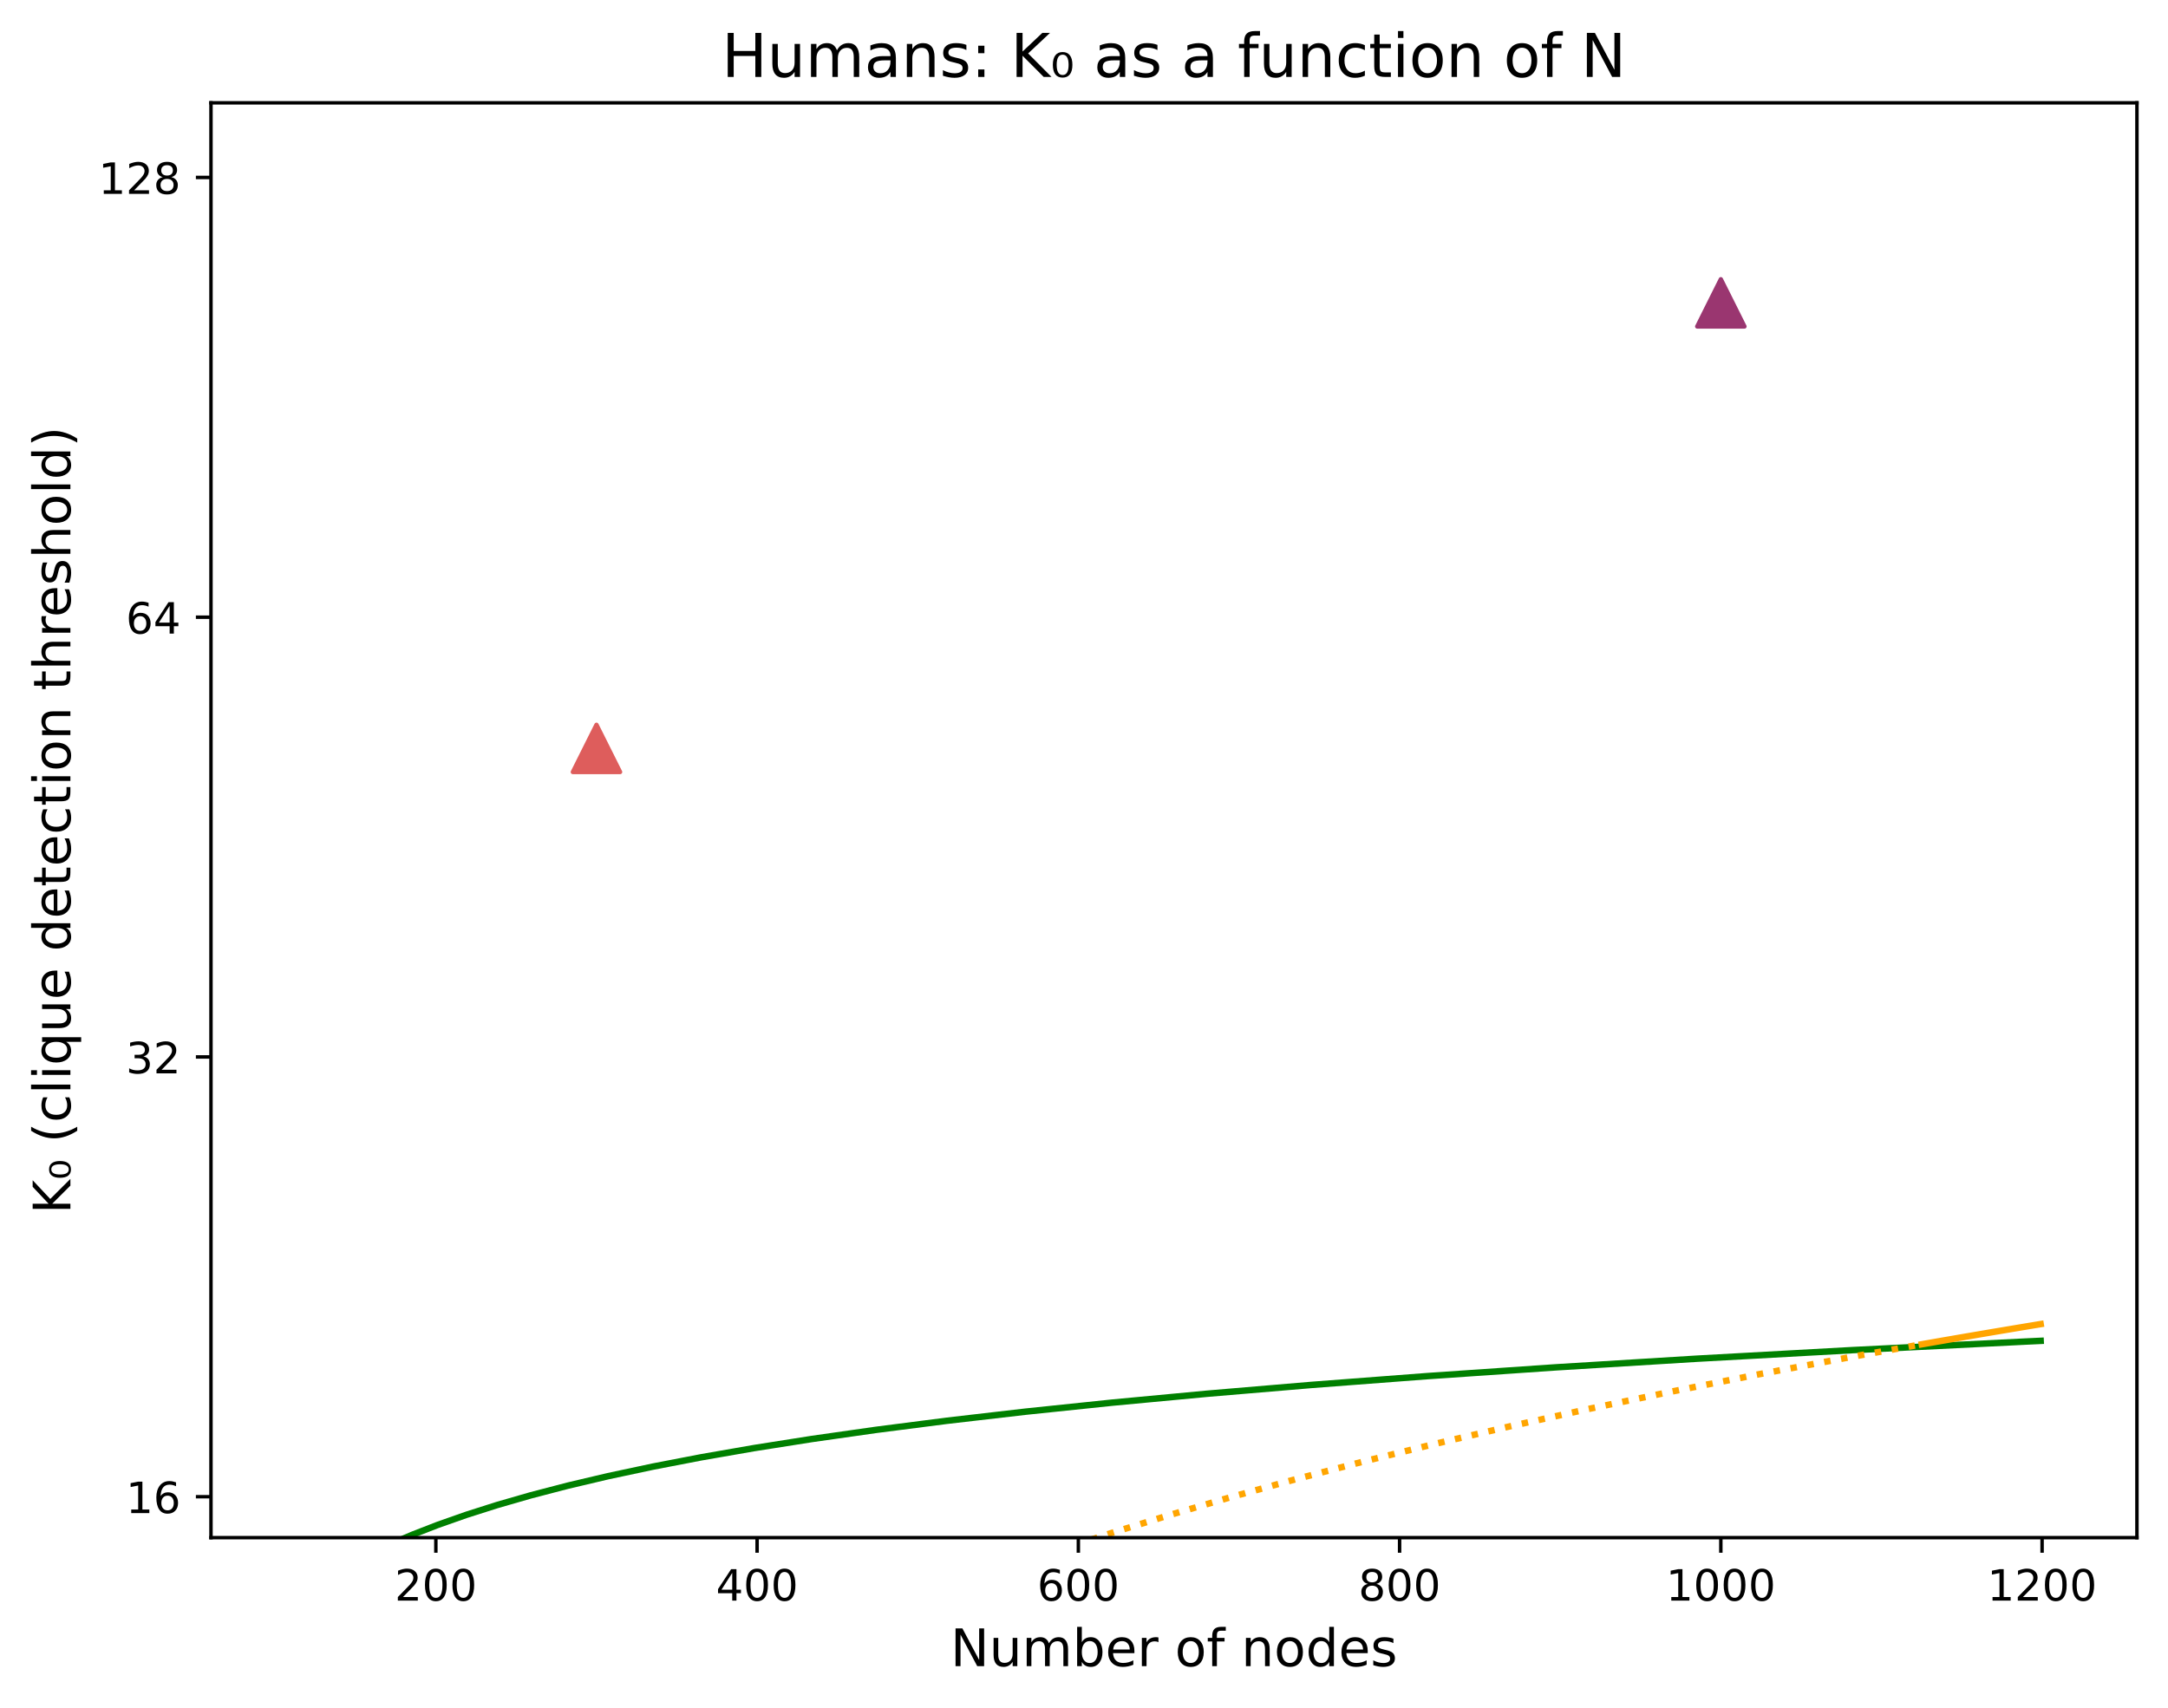
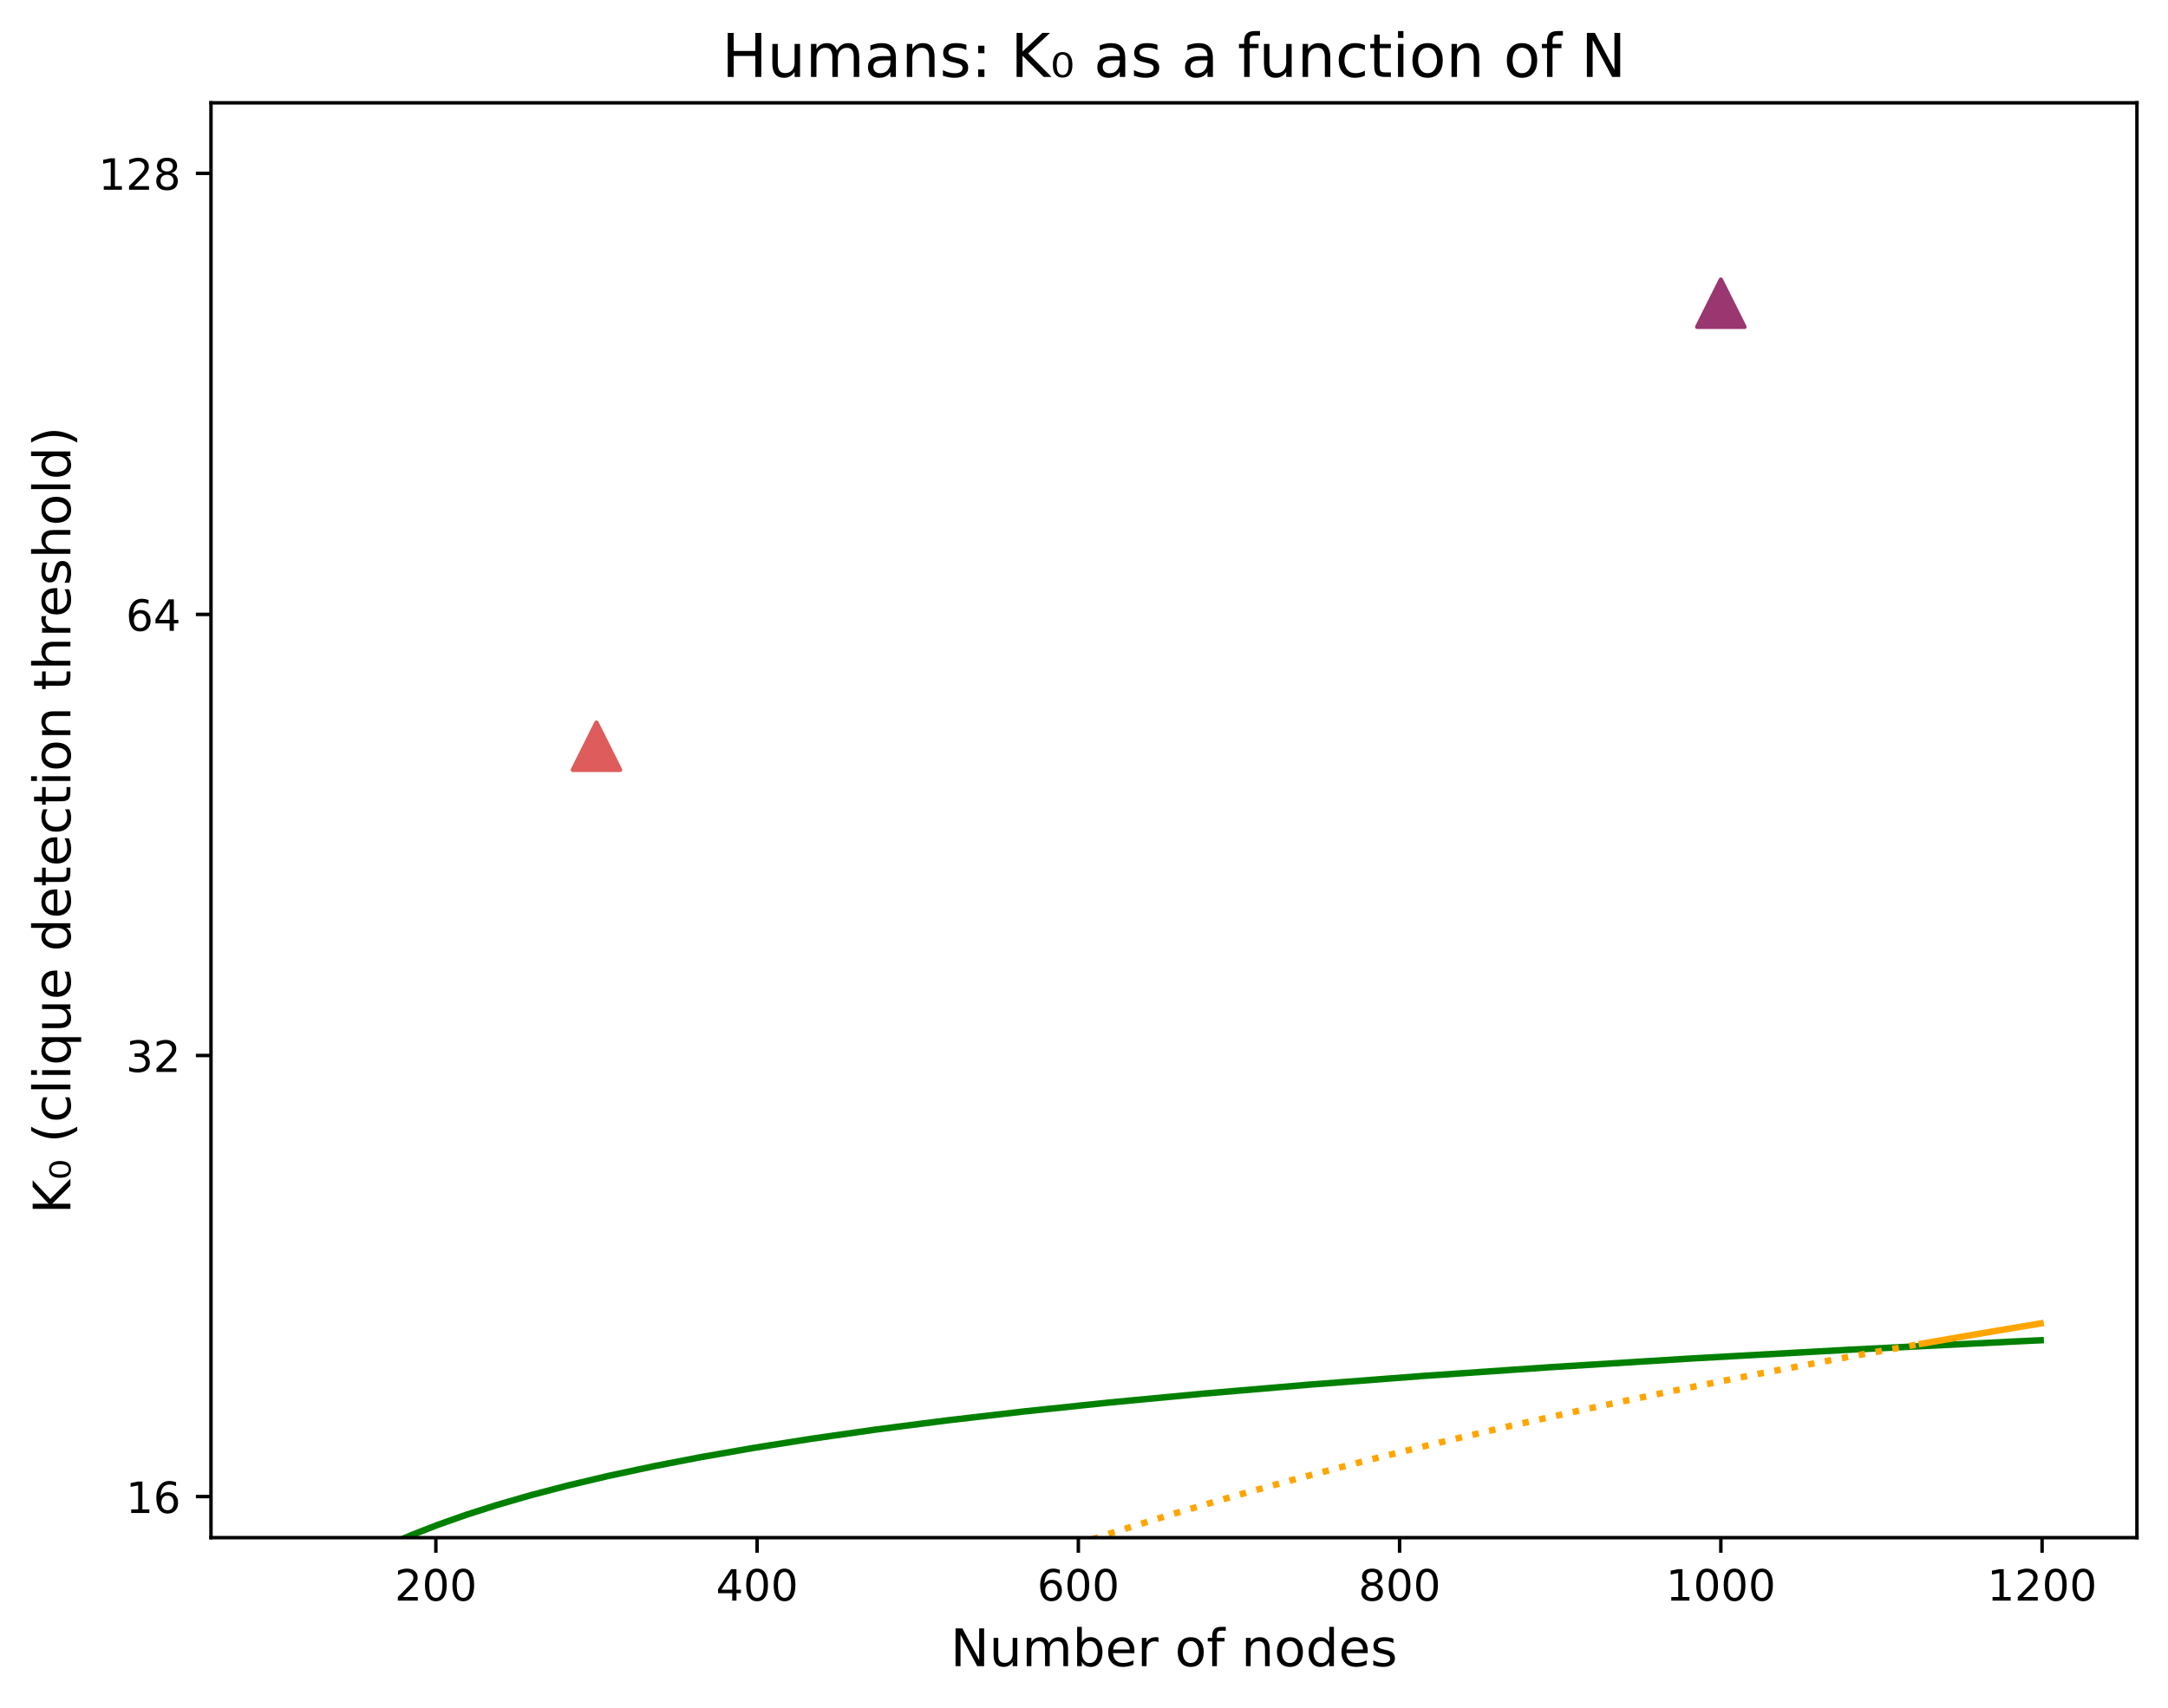
<svg xmlns="http://www.w3.org/2000/svg" xmlns:xlink="http://www.w3.org/1999/xlink" width="502.501pt" height="395.97pt" viewBox="0 0 502.501 395.97" version="1.1">
  <defs>
    <style type="text/css">*{stroke-linejoin: round; stroke-linecap: butt}</style>
  </defs>
  <g id="figure_1">
    <g id="patch_1">
      <path d="M 0 395.97  L 502.501 395.97  L 502.501 0  L 0 0  z " style="fill: #ffffff" />
    </g>
    <g id="axes_1">
      <g id="patch_2">
        <path d="M 48.901 356.478  L 495.301 356.478  L 495.301 23.838  L 48.901 23.838  z " style="fill: #ffffff" />
      </g>
      <g id="PathCollection_1">
        <defs>
-           <path id="m5a4ecf79fc" d="M 0 -5.477  L -5.477 5.477  L 5.477 5.477  z " style="stroke: #de5d5c" />
+           <path id="m7b0d8f2ac1" d="M 0 -5.477  L -5.477 5.477  L 5.477 5.477  z " style="stroke: #de5d5c" />
        </defs>
-         <g clip-path="url(#p58e0c0883c)">
-           <use xlink:href="#m5a4ecf79fc" x="138.252" y="173.503" style="fill: #de5d5c; stroke: #de5d5c" />
+         <g clip-path="url(#pc6f3866e3f)">
+           <use xlink:href="#m7b0d8f2ac1" x="138.252" y="173.001" style="fill: #de5d5c; stroke: #de5d5c" />
        </g>
      </g>
      <g id="PathCollection_2">
        <defs>
-           <path id="md1c1b51b54" d="M 0 -5.477  L -5.477 5.477  L 5.477 5.477  z " style="stroke: #9a3670" />
+           <path id="mf0da972692" d="M 0 -5.477  L -5.477 5.477  L 5.477 5.477  z " style="stroke: #9a3670" />
        </defs>
-         <g clip-path="url(#p58e0c0883c)">
-           <use xlink:href="#md1c1b51b54" x="398.858" y="70.21" style="fill: #9a3670; stroke: #9a3670" />
+         <g clip-path="url(#pc6f3866e3f)">
+           <use xlink:href="#mf0da972692" x="398.858" y="70.302" style="fill: #9a3670; stroke: #9a3670" />
        </g>
      </g>
      <g id="matplotlib.axis_1">
        <g id="xtick_1">
          <g id="line2d_1">
            <defs>
-               <path id="m4b29d61176" d="M 0 0  L 0 3.5  " style="stroke: #000000; stroke-width: 0.8" />
+               <path id="mbcbf386b73" d="M 0 0  L 0 3.5  " style="stroke: #000000; stroke-width: 0.8" />
            </defs>
            <g>
-               <use xlink:href="#m4b29d61176" x="101.023" y="356.478" style="stroke: #000000; stroke-width: 0.8" />
+               <use xlink:href="#mbcbf386b73" x="101.023" y="356.478" style="stroke: #000000; stroke-width: 0.8" />
            </g>
          </g>
          <g id="text_1">
            <g transform="translate(91.47876 371.0763) scale(0.1 -0.1)">
              <defs>
                <path id="DejaVuSans-32" d="M 1228 531  L 3431 531  L 3431 0  L 469 0  L 469 531  Q 828 903 1448 1529  Q 2069 2156 2228 2338  Q 2531 2678 2651 2914  Q 2772 3150 2772 3378  Q 2772 3750 2511 3984  Q 2250 4219 1831 4219  Q 1534 4219 1204 4116  Q 875 4013 500 3803  L 500 4441  Q 881 4594 1212 4672  Q 1544 4750 1819 4750  Q 2544 4750 2975 4387  Q 3406 4025 3406 3419  Q 3406 3131 3298 2873  Q 3191 2616 2906 2266  Q 2828 2175 2409 1742  Q 1991 1309 1228 531  z " transform="scale(0.015625)" />
                <path id="DejaVuSans-30" d="M 2034 4250  Q 1547 4250 1301 3770  Q 1056 3291 1056 2328  Q 1056 1369 1301 889  Q 1547 409 2034 409  Q 2525 409 2770 889  Q 3016 1369 3016 2328  Q 3016 3291 2770 3770  Q 2525 4250 2034 4250  z M 2034 4750  Q 2819 4750 3233 4129  Q 3647 3509 3647 2328  Q 3647 1150 3233 529  Q 2819 -91 2034 -91  Q 1250 -91 836 529  Q 422 1150 422 2328  Q 422 3509 836 4129  Q 1250 4750 2034 4750  z " transform="scale(0.015625)" />
              </defs>
              <use xlink:href="#DejaVuSans-32" />
              <use xlink:href="#DejaVuSans-30" transform="translate(63.62305 0)" />
              <use xlink:href="#DejaVuSans-30" transform="translate(127.2461 0)" />
            </g>
          </g>
        </g>
        <g id="xtick_2">
          <g id="line2d_2">
            <g>
-               <use xlink:href="#m4b29d61176" x="175.481" y="356.478" style="stroke: #000000; stroke-width: 0.8" />
+               <use xlink:href="#mbcbf386b73" x="175.481" y="356.478" style="stroke: #000000; stroke-width: 0.8" />
            </g>
          </g>
          <g id="text_2">
            <g transform="translate(165.9377 371.0763) scale(0.1 -0.1)">
              <defs>
                <path id="DejaVuSans-34" d="M 2419 4116  L 825 1625  L 2419 1625  L 2419 4116  z M 2253 4666  L 3047 4666  L 3047 1625  L 3713 1625  L 3713 1100  L 3047 1100  L 3047 0  L 2419 0  L 2419 1100  L 313 1100  L 313 1709  L 2253 4666  z " transform="scale(0.015625)" />
              </defs>
              <use xlink:href="#DejaVuSans-34" />
              <use xlink:href="#DejaVuSans-30" transform="translate(63.62305 0)" />
              <use xlink:href="#DejaVuSans-30" transform="translate(127.2461 0)" />
            </g>
          </g>
        </g>
        <g id="xtick_3">
          <g id="line2d_3">
            <g>
-               <use xlink:href="#m4b29d61176" x="249.94" y="356.478" style="stroke: #000000; stroke-width: 0.8" />
+               <use xlink:href="#mbcbf386b73" x="249.94" y="356.478" style="stroke: #000000; stroke-width: 0.8" />
            </g>
          </g>
          <g id="text_3">
            <g transform="translate(240.3967 371.0763) scale(0.1 -0.1)">
              <defs>
                <path id="DejaVuSans-36" d="M 2113 2584  Q 1688 2584 1439 2293  Q 1191 2003 1191 1497  Q 1191 994 1439 701  Q 1688 409 2113 409  Q 2538 409 2786 701  Q 3034 994 3034 1497  Q 3034 2003 2786 2293  Q 2538 2584 2113 2584  z M 3366 4563  L 3366 3988  Q 3128 4100 2886 4159  Q 2644 4219 2406 4219  Q 1781 4219 1451 3797  Q 1122 3375 1075 2522  Q 1259 2794 1537 2939  Q 1816 3084 2150 3084  Q 2853 3084 3261 2657  Q 3669 2231 3669 1497  Q 3669 778 3244 343  Q 2819 -91 2113 -91  Q 1303 -91 875 529  Q 447 1150 447 2328  Q 447 3434 972 4092  Q 1497 4750 2381 4750  Q 2619 4750 2861 4703  Q 3103 4656 3366 4563  z " transform="scale(0.015625)" />
              </defs>
              <use xlink:href="#DejaVuSans-36" />
              <use xlink:href="#DejaVuSans-30" transform="translate(63.62305 0)" />
              <use xlink:href="#DejaVuSans-30" transform="translate(127.2461 0)" />
            </g>
          </g>
        </g>
        <g id="xtick_4">
          <g id="line2d_4">
            <g>
-               <use xlink:href="#m4b29d61176" x="324.399" y="356.478" style="stroke: #000000; stroke-width: 0.8" />
+               <use xlink:href="#mbcbf386b73" x="324.399" y="356.478" style="stroke: #000000; stroke-width: 0.8" />
            </g>
          </g>
          <g id="text_4">
            <g transform="translate(314.8556 371.0763) scale(0.1 -0.1)">
              <defs>
                <path id="DejaVuSans-38" d="M 2034 2216  Q 1584 2216 1326 1975  Q 1069 1734 1069 1313  Q 1069 891 1326 650  Q 1584 409 2034 409  Q 2484 409 2743 651  Q 3003 894 3003 1313  Q 3003 1734 2745 1975  Q 2488 2216 2034 2216  z M 1403 2484  Q 997 2584 770 2862  Q 544 3141 544 3541  Q 544 4100 942 4425  Q 1341 4750 2034 4750  Q 2731 4750 3128 4425  Q 3525 4100 3525 3541  Q 3525 3141 3298 2862  Q 3072 2584 2669 2484  Q 3125 2378 3379 2068  Q 3634 1759 3634 1313  Q 3634 634 3220 271  Q 2806 -91 2034 -91  Q 1263 -91 848 271  Q 434 634 434 1313  Q 434 1759 690 2068  Q 947 2378 1403 2484  z M 1172 3481  Q 1172 3119 1398 2916  Q 1625 2713 2034 2713  Q 2441 2713 2670 2916  Q 2900 3119 2900 3481  Q 2900 3844 2670 4047  Q 2441 4250 2034 4250  Q 1625 4250 1398 4047  Q 1172 3844 1172 3481  z " transform="scale(0.015625)" />
              </defs>
              <use xlink:href="#DejaVuSans-38" />
              <use xlink:href="#DejaVuSans-30" transform="translate(63.62305 0)" />
              <use xlink:href="#DejaVuSans-30" transform="translate(127.2461 0)" />
            </g>
          </g>
        </g>
        <g id="xtick_5">
          <g id="line2d_5">
            <g>
-               <use xlink:href="#m4b29d61176" x="398.858" y="356.478" style="stroke: #000000; stroke-width: 0.8" />
+               <use xlink:href="#mbcbf386b73" x="398.858" y="356.478" style="stroke: #000000; stroke-width: 0.8" />
            </g>
          </g>
          <g id="text_5">
            <g transform="translate(386.1333 371.0763) scale(0.1 -0.1)">
              <defs>
                <path id="DejaVuSans-31" d="M 794 531  L 1825 531  L 1825 4091  L 703 3866  L 703 4441  L 1819 4666  L 2450 4666  L 2450 531  L 3481 531  L 3481 0  L 794 0  L 794 531  z " transform="scale(0.015625)" />
              </defs>
              <use xlink:href="#DejaVuSans-31" />
              <use xlink:href="#DejaVuSans-30" transform="translate(63.62305 0)" />
              <use xlink:href="#DejaVuSans-30" transform="translate(127.2461 0)" />
              <use xlink:href="#DejaVuSans-30" transform="translate(190.8691 0)" />
            </g>
          </g>
        </g>
        <g id="xtick_6">
          <g id="line2d_6">
            <g>
-               <use xlink:href="#m4b29d61176" x="473.317" y="356.478" style="stroke: #000000; stroke-width: 0.8" />
+               <use xlink:href="#mbcbf386b73" x="473.317" y="356.478" style="stroke: #000000; stroke-width: 0.8" />
            </g>
          </g>
          <g id="text_6">
            <g transform="translate(460.5922 371.0763) scale(0.1 -0.1)">
              <use xlink:href="#DejaVuSans-31" />
              <use xlink:href="#DejaVuSans-32" transform="translate(63.62305 0)" />
              <use xlink:href="#DejaVuSans-30" transform="translate(127.2461 0)" />
              <use xlink:href="#DejaVuSans-30" transform="translate(190.8691 0)" />
            </g>
          </g>
        </g>
        <g id="text_7">
          <g transform="translate(220.3006 386.2741) scale(0.12 -0.12)">
            <defs>
              <path id="DejaVuSans-4e" d="M 628 4666  L 1478 4666  L 3547 763  L 3547 4666  L 4159 4666  L 4159 0  L 3309 0  L 1241 3903  L 1241 0  L 628 0  L 628 4666  z " transform="scale(0.015625)" />
              <path id="DejaVuSans-75" d="M 544 1381  L 544 3500  L 1119 3500  L 1119 1403  Q 1119 906 1312 657  Q 1506 409 1894 409  Q 2359 409 2629 706  Q 2900 1003 2900 1516  L 2900 3500  L 3475 3500  L 3475 0  L 2900 0  L 2900 538  Q 2691 219 2414 64  Q 2138 -91 1772 -91  Q 1169 -91 856 284  Q 544 659 544 1381  z M 1991 3584  L 1991 3584  z " transform="scale(0.015625)" />
              <path id="DejaVuSans-6d" d="M 3328 2828  Q 3544 3216 3844 3400  Q 4144 3584 4550 3584  Q 5097 3584 5394 3201  Q 5691 2819 5691 2113  L 5691 0  L 5113 0  L 5113 2094  Q 5113 2597 4934 2840  Q 4756 3084 4391 3084  Q 3944 3084 3684 2787  Q 3425 2491 3425 1978  L 3425 0  L 2847 0  L 2847 2094  Q 2847 2600 2669 2842  Q 2491 3084 2119 3084  Q 1678 3084 1418 2786  Q 1159 2488 1159 1978  L 1159 0  L 581 0  L 581 3500  L 1159 3500  L 1159 2956  Q 1356 3278 1631 3431  Q 1906 3584 2284 3584  Q 2666 3584 2933 3390  Q 3200 3197 3328 2828  z " transform="scale(0.015625)" />
              <path id="DejaVuSans-62" d="M 3116 1747  Q 3116 2381 2855 2742  Q 2594 3103 2138 3103  Q 1681 3103 1420 2742  Q 1159 2381 1159 1747  Q 1159 1113 1420 752  Q 1681 391 2138 391  Q 2594 391 2855 752  Q 3116 1113 3116 1747  z M 1159 2969  Q 1341 3281 1617 3432  Q 1894 3584 2278 3584  Q 2916 3584 3314 3078  Q 3713 2572 3713 1747  Q 3713 922 3314 415  Q 2916 -91 2278 -91  Q 1894 -91 1617 61  Q 1341 213 1159 525  L 1159 0  L 581 0  L 581 4863  L 1159 4863  L 1159 2969  z " transform="scale(0.015625)" />
              <path id="DejaVuSans-65" d="M 3597 1894  L 3597 1613  L 953 1613  Q 991 1019 1311 708  Q 1631 397 2203 397  Q 2534 397 2845 478  Q 3156 559 3463 722  L 3463 178  Q 3153 47 2828 -22  Q 2503 -91 2169 -91  Q 1331 -91 842 396  Q 353 884 353 1716  Q 353 2575 817 3079  Q 1281 3584 2069 3584  Q 2775 3584 3186 3129  Q 3597 2675 3597 1894  z M 3022 2063  Q 3016 2534 2758 2815  Q 2500 3097 2075 3097  Q 1594 3097 1305 2825  Q 1016 2553 972 2059  L 3022 2063  z " transform="scale(0.015625)" />
              <path id="DejaVuSans-72" d="M 2631 2963  Q 2534 3019 2420 3045  Q 2306 3072 2169 3072  Q 1681 3072 1420 2755  Q 1159 2438 1159 1844  L 1159 0  L 581 0  L 581 3500  L 1159 3500  L 1159 2956  Q 1341 3275 1631 3429  Q 1922 3584 2338 3584  Q 2397 3584 2469 3576  Q 2541 3569 2628 3553  L 2631 2963  z " transform="scale(0.015625)" />
              <path id="DejaVuSans-20" transform="scale(0.015625)" />
              <path id="DejaVuSans-6f" d="M 1959 3097  Q 1497 3097 1228 2736  Q 959 2375 959 1747  Q 959 1119 1226 758  Q 1494 397 1959 397  Q 2419 397 2687 759  Q 2956 1122 2956 1747  Q 2956 2369 2687 2733  Q 2419 3097 1959 3097  z M 1959 3584  Q 2709 3584 3137 3096  Q 3566 2609 3566 1747  Q 3566 888 3137 398  Q 2709 -91 1959 -91  Q 1206 -91 779 398  Q 353 888 353 1747  Q 353 2609 779 3096  Q 1206 3584 1959 3584  z " transform="scale(0.015625)" />
              <path id="DejaVuSans-66" d="M 2375 4863  L 2375 4384  L 1825 4384  Q 1516 4384 1395 4259  Q 1275 4134 1275 3809  L 1275 3500  L 2222 3500  L 2222 3053  L 1275 3053  L 1275 0  L 697 0  L 697 3053  L 147 3053  L 147 3500  L 697 3500  L 697 3744  Q 697 4328 969 4595  Q 1241 4863 1831 4863  L 2375 4863  z " transform="scale(0.015625)" />
              <path id="DejaVuSans-6e" d="M 3513 2113  L 3513 0  L 2938 0  L 2938 2094  Q 2938 2591 2744 2837  Q 2550 3084 2163 3084  Q 1697 3084 1428 2787  Q 1159 2491 1159 1978  L 1159 0  L 581 0  L 581 3500  L 1159 3500  L 1159 2956  Q 1366 3272 1645 3428  Q 1925 3584 2291 3584  Q 2894 3584 3203 3211  Q 3513 2838 3513 2113  z " transform="scale(0.015625)" />
              <path id="DejaVuSans-64" d="M 2906 2969  L 2906 4863  L 3481 4863  L 3481 0  L 2906 0  L 2906 525  Q 2725 213 2448 61  Q 2172 -91 1784 -91  Q 1150 -91 751 415  Q 353 922 353 1747  Q 353 2572 751 3078  Q 1150 3584 1784 3584  Q 2172 3584 2448 3432  Q 2725 3281 2906 2969  z M 947 1747  Q 947 1113 1208 752  Q 1469 391 1925 391  Q 2381 391 2643 752  Q 2906 1113 2906 1747  Q 2906 2381 2643 2742  Q 2381 3103 1925 3103  Q 1469 3103 1208 2742  Q 947 2381 947 1747  z " transform="scale(0.015625)" />
              <path id="DejaVuSans-73" d="M 2834 3397  L 2834 2853  Q 2591 2978 2328 3040  Q 2066 3103 1784 3103  Q 1356 3103 1142 2972  Q 928 2841 928 2578  Q 928 2378 1081 2264  Q 1234 2150 1697 2047  L 1894 2003  Q 2506 1872 2764 1633  Q 3022 1394 3022 966  Q 3022 478 2636 193  Q 2250 -91 1575 -91  Q 1294 -91 989 -36  Q 684 19 347 128  L 347 722  Q 666 556 975 473  Q 1284 391 1588 391  Q 1994 391 2212 530  Q 2431 669 2431 922  Q 2431 1156 2273 1281  Q 2116 1406 1581 1522  L 1381 1569  Q 847 1681 609 1914  Q 372 2147 372 2553  Q 372 3047 722 3315  Q 1072 3584 1716 3584  Q 2034 3584 2315 3537  Q 2597 3491 2834 3397  z " transform="scale(0.015625)" />
            </defs>
            <use xlink:href="#DejaVuSans-4e" />
            <use xlink:href="#DejaVuSans-75" transform="translate(74.80469 0)" />
            <use xlink:href="#DejaVuSans-6d" transform="translate(138.1836 0)" />
            <use xlink:href="#DejaVuSans-62" transform="translate(235.5957 0)" />
            <use xlink:href="#DejaVuSans-65" transform="translate(299.0723 0)" />
            <use xlink:href="#DejaVuSans-72" transform="translate(360.5957 0)" />
            <use xlink:href="#DejaVuSans-20" transform="translate(401.709 0)" />
            <use xlink:href="#DejaVuSans-6f" transform="translate(433.4961 0)" />
            <use xlink:href="#DejaVuSans-66" transform="translate(494.6777 0)" />
            <use xlink:href="#DejaVuSans-20" transform="translate(529.8828 0)" />
            <use xlink:href="#DejaVuSans-6e" transform="translate(561.6699 0)" />
            <use xlink:href="#DejaVuSans-6f" transform="translate(625.0488 0)" />
            <use xlink:href="#DejaVuSans-64" transform="translate(686.2305 0)" />
            <use xlink:href="#DejaVuSans-65" transform="translate(749.707 0)" />
            <use xlink:href="#DejaVuSans-73" transform="translate(811.2305 0)" />
          </g>
        </g>
      </g>
      <g id="matplotlib.axis_2">
        <g id="ytick_1">
          <g id="line2d_7">
            <defs>
-               <path id="m272a6c0aae" d="M 0 0  L -3.5 0  " style="stroke: #000000; stroke-width: 0.8" />
+               <path id="mb43cdcb7c4" d="M 0 0  L -3.5 0  " style="stroke: #000000; stroke-width: 0.8" />
            </defs>
            <g>
-               <use xlink:href="#m272a6c0aae" x="48.901" y="346.985" style="stroke: #000000; stroke-width: 0.8" />
+               <use xlink:href="#mb43cdcb7c4" x="48.901" y="346.957" style="stroke: #000000; stroke-width: 0.8" />
            </g>
          </g>
          <g id="text_8">
-             <g transform="translate(29.17625 350.7847) scale(0.1 -0.1)">
+             <g transform="translate(29.17625 350.756) scale(0.1 -0.1)">
              <use xlink:href="#DejaVuSans-31" />
              <use xlink:href="#DejaVuSans-36" transform="translate(63.62305 0)" />
            </g>
          </g>
        </g>
        <g id="ytick_2">
          <g id="line2d_8">
            <g>
-               <use xlink:href="#m272a6c0aae" x="48.901" y="245.037" style="stroke: #000000; stroke-width: 0.8" />
+               <use xlink:href="#mb43cdcb7c4" x="48.901" y="244.701" style="stroke: #000000; stroke-width: 0.8" />
            </g>
          </g>
          <g id="text_9">
-             <g transform="translate(29.17625 248.8363) scale(0.1 -0.1)">
+             <g transform="translate(29.17625 248.5002) scale(0.1 -0.1)">
              <defs>
                <path id="DejaVuSans-33" d="M 2597 2516  Q 3050 2419 3304 2112  Q 3559 1806 3559 1356  Q 3559 666 3084 287  Q 2609 -91 1734 -91  Q 1441 -91 1130 -33  Q 819 25 488 141  L 488 750  Q 750 597 1062 519  Q 1375 441 1716 441  Q 2309 441 2620 675  Q 2931 909 2931 1356  Q 2931 1769 2642 2001  Q 2353 2234 1838 2234  L 1294 2234  L 1294 2753  L 1863 2753  Q 2328 2753 2575 2939  Q 2822 3125 2822 3475  Q 2822 3834 2567 4026  Q 2313 4219 1838 4219  Q 1578 4219 1281 4162  Q 984 4106 628 3988  L 628 4550  Q 988 4650 1302 4700  Q 1616 4750 1894 4750  Q 2613 4750 3031 4423  Q 3450 4097 3450 3541  Q 3450 3153 3228 2886  Q 3006 2619 2597 2516  z " transform="scale(0.015625)" />
              </defs>
              <use xlink:href="#DejaVuSans-33" />
              <use xlink:href="#DejaVuSans-32" transform="translate(63.62305 0)" />
            </g>
          </g>
        </g>
        <g id="ytick_3">
          <g id="line2d_9">
            <g>
-               <use xlink:href="#m272a6c0aae" x="48.901" y="143.089" style="stroke: #000000; stroke-width: 0.8" />
+               <use xlink:href="#mb43cdcb7c4" x="48.901" y="142.445" style="stroke: #000000; stroke-width: 0.8" />
            </g>
          </g>
          <g id="text_10">
-             <g transform="translate(29.17625 146.8879) scale(0.1 -0.1)">
+             <g transform="translate(29.17625 146.2443) scale(0.1 -0.1)">
              <use xlink:href="#DejaVuSans-36" />
              <use xlink:href="#DejaVuSans-34" transform="translate(63.62305 0)" />
            </g>
          </g>
        </g>
        <g id="ytick_4">
          <g id="line2d_10">
            <g>
-               <use xlink:href="#m272a6c0aae" x="48.901" y="41.14" style="stroke: #000000; stroke-width: 0.8" />
+               <use xlink:href="#mb43cdcb7c4" x="48.901" y="40.189" style="stroke: #000000; stroke-width: 0.8" />
            </g>
          </g>
          <g id="text_11">
-             <g transform="translate(22.81375 44.93951) scale(0.1 -0.1)">
+             <g transform="translate(22.81375 43.98841) scale(0.1 -0.1)">
              <use xlink:href="#DejaVuSans-31" />
              <use xlink:href="#DejaVuSans-32" transform="translate(63.62305 0)" />
              <use xlink:href="#DejaVuSans-38" transform="translate(127.2461 0)" />
            </g>
          </g>
        </g>
        <g id="text_12">
          <g transform="translate(16.31812 281.4272) rotate(-90) scale(0.12 -0.12)">
            <defs>
              <path id="DejaVuSans-4b" d="M 628 4666  L 1259 4666  L 1259 2694  L 3353 4666  L 4166 4666  L 1850 2491  L 4331 0  L 3500 0  L 1259 2247  L 1259 0  L 628 0  L 628 4666  z " transform="scale(0.015625)" />
              <path id="DejaVuSans-2080" d="M 1781 2091  Q 1625 2360 1309 2360  Q 994 2360 838 2091  Q 678 1822 678 1285  Q 678 744 838 476  Q 994 207 1309 207  Q 1625 207 1781 476  Q 1941 744 1941 1285  Q 1941 1822 1781 2091  z M 1309 2638  Q 1813 2638 2078 2291  Q 2344 1944 2344 1285  Q 2344 622 2078 275  Q 1813 -71 1309 -71  Q 803 -71 537 275  Q 272 622 272 1285  Q 272 1944 537 2291  Q 803 2638 1309 2638  z " transform="scale(0.015625)" />
              <path id="DejaVuSans-28" d="M 1984 4856  Q 1566 4138 1362 3434  Q 1159 2731 1159 2009  Q 1159 1288 1364 580  Q 1569 -128 1984 -844  L 1484 -844  Q 1016 -109 783 600  Q 550 1309 550 2009  Q 550 2706 781 3412  Q 1013 4119 1484 4856  L 1984 4856  z " transform="scale(0.015625)" />
              <path id="DejaVuSans-63" d="M 3122 3366  L 3122 2828  Q 2878 2963 2633 3030  Q 2388 3097 2138 3097  Q 1578 3097 1268 2742  Q 959 2388 959 1747  Q 959 1106 1268 751  Q 1578 397 2138 397  Q 2388 397 2633 464  Q 2878 531 3122 666  L 3122 134  Q 2881 22 2623 -34  Q 2366 -91 2075 -91  Q 1284 -91 818 406  Q 353 903 353 1747  Q 353 2603 823 3093  Q 1294 3584 2113 3584  Q 2378 3584 2631 3529  Q 2884 3475 3122 3366  z " transform="scale(0.015625)" />
              <path id="DejaVuSans-6c" d="M 603 4863  L 1178 4863  L 1178 0  L 603 0  L 603 4863  z " transform="scale(0.015625)" />
              <path id="DejaVuSans-69" d="M 603 3500  L 1178 3500  L 1178 0  L 603 0  L 603 3500  z M 603 4863  L 1178 4863  L 1178 4134  L 603 4134  L 603 4863  z " transform="scale(0.015625)" />
              <path id="DejaVuSans-71" d="M 947 1747  Q 947 1113 1208 752  Q 1469 391 1925 391  Q 2381 391 2643 752  Q 2906 1113 2906 1747  Q 2906 2381 2643 2742  Q 2381 3103 1925 3103  Q 1469 3103 1208 2742  Q 947 2381 947 1747  z M 2906 525  Q 2725 213 2448 61  Q 2172 -91 1784 -91  Q 1150 -91 751 415  Q 353 922 353 1747  Q 353 2572 751 3078  Q 1150 3584 1784 3584  Q 2172 3584 2448 3432  Q 2725 3281 2906 2969  L 2906 3500  L 3481 3500  L 3481 -1331  L 2906 -1331  L 2906 525  z " transform="scale(0.015625)" />
              <path id="DejaVuSans-74" d="M 1172 4494  L 1172 3500  L 2356 3500  L 2356 3053  L 1172 3053  L 1172 1153  Q 1172 725 1289 603  Q 1406 481 1766 481  L 2356 481  L 2356 0  L 1766 0  Q 1100 0 847 248  Q 594 497 594 1153  L 594 3053  L 172 3053  L 172 3500  L 594 3500  L 594 4494  L 1172 4494  z " transform="scale(0.015625)" />
              <path id="DejaVuSans-68" d="M 3513 2113  L 3513 0  L 2938 0  L 2938 2094  Q 2938 2591 2744 2837  Q 2550 3084 2163 3084  Q 1697 3084 1428 2787  Q 1159 2491 1159 1978  L 1159 0  L 581 0  L 581 4863  L 1159 4863  L 1159 2956  Q 1366 3272 1645 3428  Q 1925 3584 2291 3584  Q 2894 3584 3203 3211  Q 3513 2838 3513 2113  z " transform="scale(0.015625)" />
              <path id="DejaVuSans-29" d="M 513 4856  L 1013 4856  Q 1481 4119 1714 3412  Q 1947 2706 1947 2009  Q 1947 1309 1714 600  Q 1481 -109 1013 -844  L 513 -844  Q 928 -128 1133 580  Q 1338 1288 1338 2009  Q 1338 2731 1133 3434  Q 928 4138 513 4856  z " transform="scale(0.015625)" />
            </defs>
            <use xlink:href="#DejaVuSans-4b" />
            <use xlink:href="#DejaVuSans-2080" transform="translate(65.57617 0)" />
            <use xlink:href="#DejaVuSans-20" transform="translate(105.6641 0)" />
            <use xlink:href="#DejaVuSans-28" transform="translate(137.4512 0)" />
            <use xlink:href="#DejaVuSans-63" transform="translate(176.4648 0)" />
            <use xlink:href="#DejaVuSans-6c" transform="translate(231.4453 0)" />
            <use xlink:href="#DejaVuSans-69" transform="translate(259.2285 0)" />
            <use xlink:href="#DejaVuSans-71" transform="translate(287.0117 0)" />
            <use xlink:href="#DejaVuSans-75" transform="translate(350.4883 0)" />
            <use xlink:href="#DejaVuSans-65" transform="translate(413.8672 0)" />
            <use xlink:href="#DejaVuSans-20" transform="translate(475.3906 0)" />
            <use xlink:href="#DejaVuSans-64" transform="translate(507.1777 0)" />
            <use xlink:href="#DejaVuSans-65" transform="translate(570.6543 0)" />
            <use xlink:href="#DejaVuSans-74" transform="translate(632.1777 0)" />
            <use xlink:href="#DejaVuSans-65" transform="translate(671.3867 0)" />
            <use xlink:href="#DejaVuSans-63" transform="translate(732.9102 0)" />
            <use xlink:href="#DejaVuSans-74" transform="translate(787.8906 0)" />
            <use xlink:href="#DejaVuSans-69" transform="translate(827.0996 0)" />
            <use xlink:href="#DejaVuSans-6f" transform="translate(854.8828 0)" />
            <use xlink:href="#DejaVuSans-6e" transform="translate(916.0645 0)" />
            <use xlink:href="#DejaVuSans-20" transform="translate(979.4434 0)" />
            <use xlink:href="#DejaVuSans-74" transform="translate(1011.23 0)" />
            <use xlink:href="#DejaVuSans-68" transform="translate(1050.439 0)" />
            <use xlink:href="#DejaVuSans-72" transform="translate(1113.818 0)" />
            <use xlink:href="#DejaVuSans-65" transform="translate(1152.682 0)" />
            <use xlink:href="#DejaVuSans-73" transform="translate(1214.205 0)" />
            <use xlink:href="#DejaVuSans-68" transform="translate(1266.305 0)" />
            <use xlink:href="#DejaVuSans-6f" transform="translate(1329.684 0)" />
            <use xlink:href="#DejaVuSans-6c" transform="translate(1390.865 0)" />
            <use xlink:href="#DejaVuSans-64" transform="translate(1418.648 0)" />
            <use xlink:href="#DejaVuSans-29" transform="translate(1482.125 0)" />
          </g>
        </g>
      </g>
      <g id="line2d_11">
-         <path d="M 48.566 392.142  L 50.8 388.696  L 53.034 385.624  L 55.64 382.42  L 58.246 379.551  L 61.224 376.607  L 64.203 373.957  L 67.553 371.264  L 71.276 368.569  L 75.371 365.902  L 79.839 363.283  L 84.679 360.729  L 89.891 358.249  L 95.475 355.848  L 101.432 353.531  L 108.133 351.173  L 115.207 348.921  L 123.025 346.667  L 131.588 344.433  L 140.895 342.236  L 151.32 340.012  L 162.488 337.859  L 174.774 335.717  L 188.177 333.606  L 203.068 331.486  L 219.449 329.383  L 237.692 327.272  L 257.796 325.177  L 279.761 323.116  L 303.96 321.072  L 330.766 319.035  L 360.549 317  L 393.311 314.99  L 429.424 312.999  L 469.632 311.01  L 472.982 310.853  L 472.982 310.853  " clip-path="url(#p58e0c0883c)" style="fill: none; stroke: #008000; stroke-width: 1.5; stroke-linecap: square" />
+         <path d="M 48.566 392.25  L 50.8 388.794  L 53.034 385.711  L 55.64 382.498  L 58.246 379.621  L 61.224 376.668  L 64.203 374.009  L 67.553 371.309  L 71.276 368.606  L 75.371 365.93  L 79.839 363.304  L 84.679 360.742  L 89.891 358.254  L 95.475 355.847  L 101.432 353.522  L 108.133 351.157  L 115.207 348.898  L 123.025 346.637  L 131.588 344.396  L 140.895 342.193  L 151.32 339.962  L 162.488 337.803  L 174.774 335.655  L 188.177 333.537  L 203.068 331.411  L 219.449 329.301  L 237.32 327.225  L 257.051 325.156  L 279.017 323.082  L 303.216 321.025  L 330.021 318.976  L 359.432 316.954  L 392.194 314.93  L 428.307 312.927  L 468.142 310.943  L 472.982 310.716  L 472.982 310.716  " clip-path="url(#pc6f3866e3f)" style="fill: none; stroke: #008000; stroke-width: 1.5; stroke-linecap: square" />
      </g>
      <g id="line2d_12">
-         <path d="M 157.856 396.97  L 165.467 392.825  L 173.657 388.612  L 182.22 384.451  L 191.527 380.18  L 201.207 375.987  L 211.259 371.871  L 222.056 367.694  L 233.224 363.608  L 245.138 359.486  L 257.796 355.346  L 271.198 351.202  L 285.346 347.068  L 300.237 342.953  L 315.874 338.867  L 332.255 334.817  L 349.753 330.724  L 367.995 326.685  L 387.354 322.63  L 407.831 318.57  L 429.424 314.519  L 445.06 311.718  L 445.06 311.718  " clip-path="url(#p58e0c0883c)" style="fill: none; stroke-dasharray: 1.5,2.475; stroke-dashoffset: 0; stroke: #ffa500; stroke-width: 1.5" />
+         <path d="M 158.073 396.97  L 165.839 392.738  L 174.03 388.523  L 182.592 384.359  L 191.9 380.085  L 201.579 375.889  L 211.631 371.769  L 222.428 367.587  L 233.597 363.496  L 245.51 359.37  L 258.168 355.224  L 271.571 351.074  L 285.718 346.934  L 300.61 342.812  L 316.246 338.719  L 332.627 334.662  L 350.125 330.561  L 368.367 326.515  L 387.727 322.451  L 408.203 318.384  L 429.796 314.324  L 445.06 311.583  L 445.06 311.583  " clip-path="url(#pc6f3866e3f)" style="fill: none; stroke-dasharray: 1.5,2.475; stroke-dashoffset: 0; stroke: #ffa500; stroke-width: 1.5" />
      </g>
      <g id="line2d_13">
-         <path d="M 445.432 311.653  L 445.805 311.588  L 446.177 311.522  L 446.549 311.457  L 446.922 311.392  L 447.294 311.327  L 447.666 311.262  L 448.038 311.197  L 448.411 311.132  L 448.783 311.067  L 449.155 311.002  L 449.528 310.938  L 449.9 310.873  L 450.272 310.808  L 450.644 310.744  L 451.017 310.679  L 451.389 310.615  L 451.761 310.55  L 452.134 310.486  L 452.506 310.422  L 452.878 310.357  L 453.251 310.293  L 453.623 310.229  L 453.995 310.165  L 454.367 310.101  L 454.74 310.037  L 455.112 309.973  L 455.484 309.909  L 455.857 309.845  L 456.229 309.782  L 456.601 309.718  L 456.974 309.654  L 457.346 309.591  L 457.718 309.527  L 458.09 309.464  L 458.463 309.4  L 458.835 309.337  L 459.207 309.274  L 459.58 309.21  L 459.952 309.147  L 460.324 309.084  L 460.696 309.021  L 461.069 308.958  L 461.441 308.895  L 461.813 308.832  L 462.186 308.769  L 462.558 308.706  L 462.93 308.643  L 463.303 308.581  L 463.675 308.518  L 464.047 308.455  L 464.419 308.393  L 464.792 308.33  L 465.164 308.268  L 465.536 308.206  L 465.909 308.143  L 466.281 308.081  L 466.653 308.019  L 467.025 307.956  L 467.398 307.894  L 467.77 307.832  L 468.142 307.77  L 468.515 307.708  L 468.887 307.646  L 469.259 307.584  L 469.632 307.523  L 470.004 307.461  L 470.376 307.399  L 470.748 307.338  L 471.121 307.276  L 471.493 307.214  L 471.865 307.153  L 472.238 307.091  L 472.61 307.03  L 472.982 306.969  " clip-path="url(#p58e0c0883c)" style="fill: none; stroke: #ffa500; stroke-width: 1.5; stroke-linecap: square" />
+         <path d="M 445.432 311.518  L 445.805 311.452  L 446.177 311.387  L 446.549 311.321  L 446.922 311.256  L 447.294 311.191  L 447.666 311.126  L 448.038 311.06  L 448.411 310.995  L 448.783 310.93  L 449.155 310.865  L 449.528 310.8  L 449.9 310.735  L 450.272 310.67  L 450.644 310.606  L 451.017 310.541  L 451.389 310.476  L 451.761 310.412  L 452.134 310.347  L 452.506 310.283  L 452.878 310.218  L 453.251 310.154  L 453.623 310.089  L 453.995 310.025  L 454.367 309.961  L 454.74 309.897  L 455.112 309.833  L 455.484 309.769  L 455.857 309.705  L 456.229 309.641  L 456.601 309.577  L 456.974 309.513  L 457.346 309.449  L 457.718 309.386  L 458.09 309.322  L 458.463 309.258  L 458.835 309.195  L 459.207 309.131  L 459.58 309.068  L 459.952 309.004  L 460.324 308.941  L 460.696 308.878  L 461.069 308.814  L 461.441 308.751  L 461.813 308.688  L 462.186 308.625  L 462.558 308.562  L 462.93 308.499  L 463.303 308.436  L 463.675 308.373  L 464.047 308.311  L 464.419 308.248  L 464.792 308.185  L 465.164 308.123  L 465.536 308.06  L 465.909 307.997  L 466.281 307.935  L 466.653 307.873  L 467.025 307.81  L 467.398 307.748  L 467.77 307.686  L 468.142 307.623  L 468.515 307.561  L 468.887 307.499  L 469.259 307.437  L 469.632 307.375  L 470.004 307.313  L 470.376 307.251  L 470.748 307.189  L 471.121 307.128  L 471.493 307.066  L 471.865 307.004  L 472.238 306.942  L 472.61 306.881  L 472.982 306.819  " clip-path="url(#pc6f3866e3f)" style="fill: none; stroke: #ffa500; stroke-width: 1.5; stroke-linecap: square" />
      </g>
      <g id="patch_3">
        <path d="M 48.901 356.478  L 48.901 23.838  " style="fill: none; stroke: #000000; stroke-width: 0.8; stroke-linejoin: miter; stroke-linecap: square" />
      </g>
      <g id="patch_4">
        <path d="M 495.301 356.478  L 495.301 23.838  " style="fill: none; stroke: #000000; stroke-width: 0.8; stroke-linejoin: miter; stroke-linecap: square" />
      </g>
      <g id="patch_5">
        <path d="M 48.901 356.478  L 495.301 356.478  " style="fill: none; stroke: #000000; stroke-width: 0.8; stroke-linejoin: miter; stroke-linecap: square" />
      </g>
      <g id="patch_6">
        <path d="M 48.901 23.838  L 495.301 23.838  " style="fill: none; stroke: #000000; stroke-width: 0.8; stroke-linejoin: miter; stroke-linecap: square" />
      </g>
      <g id="text_13">
        <g transform="translate(167.3025 17.83781) scale(0.14 -0.14)">
          <defs>
            <path id="DejaVuSans-48" d="M 628 4666  L 1259 4666  L 1259 2753  L 3553 2753  L 3553 4666  L 4184 4666  L 4184 0  L 3553 0  L 3553 2222  L 1259 2222  L 1259 0  L 628 0  L 628 4666  z " transform="scale(0.015625)" />
            <path id="DejaVuSans-61" d="M 2194 1759  Q 1497 1759 1228 1600  Q 959 1441 959 1056  Q 959 750 1161 570  Q 1363 391 1709 391  Q 2188 391 2477 730  Q 2766 1069 2766 1631  L 2766 1759  L 2194 1759  z M 3341 1997  L 3341 0  L 2766 0  L 2766 531  Q 2569 213 2275 61  Q 1981 -91 1556 -91  Q 1019 -91 701 211  Q 384 513 384 1019  Q 384 1609 779 1909  Q 1175 2209 1959 2209  L 2766 2209  L 2766 2266  Q 2766 2663 2505 2880  Q 2244 3097 1772 3097  Q 1472 3097 1187 3025  Q 903 2953 641 2809  L 641 3341  Q 956 3463 1253 3523  Q 1550 3584 1831 3584  Q 2591 3584 2966 3190  Q 3341 2797 3341 1997  z " transform="scale(0.015625)" />
            <path id="DejaVuSans-3a" d="M 750 794  L 1409 794  L 1409 0  L 750 0  L 750 794  z M 750 3309  L 1409 3309  L 1409 2516  L 750 2516  L 750 3309  z " transform="scale(0.015625)" />
          </defs>
          <use xlink:href="#DejaVuSans-48" />
          <use xlink:href="#DejaVuSans-75" transform="translate(75.19531 0)" />
          <use xlink:href="#DejaVuSans-6d" transform="translate(138.5742 0)" />
          <use xlink:href="#DejaVuSans-61" transform="translate(235.9863 0)" />
          <use xlink:href="#DejaVuSans-6e" transform="translate(297.2656 0)" />
          <use xlink:href="#DejaVuSans-73" transform="translate(360.6445 0)" />
          <use xlink:href="#DejaVuSans-3a" transform="translate(412.7441 0)" />
          <use xlink:href="#DejaVuSans-20" transform="translate(446.4355 0)" />
          <use xlink:href="#DejaVuSans-4b" transform="translate(478.2227 0)" />
          <use xlink:href="#DejaVuSans-2080" transform="translate(543.7988 0)" />
          <use xlink:href="#DejaVuSans-20" transform="translate(583.8867 0)" />
          <use xlink:href="#DejaVuSans-61" transform="translate(615.6738 0)" />
          <use xlink:href="#DejaVuSans-73" transform="translate(676.9531 0)" />
          <use xlink:href="#DejaVuSans-20" transform="translate(729.0527 0)" />
          <use xlink:href="#DejaVuSans-61" transform="translate(760.8398 0)" />
          <use xlink:href="#DejaVuSans-20" transform="translate(822.1191 0)" />
          <use xlink:href="#DejaVuSans-66" transform="translate(853.9062 0)" />
          <use xlink:href="#DejaVuSans-75" transform="translate(889.1113 0)" />
          <use xlink:href="#DejaVuSans-6e" transform="translate(952.4902 0)" />
          <use xlink:href="#DejaVuSans-63" transform="translate(1015.869 0)" />
          <use xlink:href="#DejaVuSans-74" transform="translate(1070.85 0)" />
          <use xlink:href="#DejaVuSans-69" transform="translate(1110.059 0)" />
          <use xlink:href="#DejaVuSans-6f" transform="translate(1137.842 0)" />
          <use xlink:href="#DejaVuSans-6e" transform="translate(1199.023 0)" />
          <use xlink:href="#DejaVuSans-20" transform="translate(1262.402 0)" />
          <use xlink:href="#DejaVuSans-6f" transform="translate(1294.189 0)" />
          <use xlink:href="#DejaVuSans-66" transform="translate(1355.371 0)" />
          <use xlink:href="#DejaVuSans-20" transform="translate(1390.576 0)" />
          <use xlink:href="#DejaVuSans-4e" transform="translate(1422.363 0)" />
        </g>
      </g>
    </g>
  </g>
  <defs>
-     <clipPath id="p58e0c0883c">
+     <clipPath id="pc6f3866e3f">
      <rect x="48.901" y="23.838" width="446.4" height="332.64" />
    </clipPath>
  </defs>
</svg>
